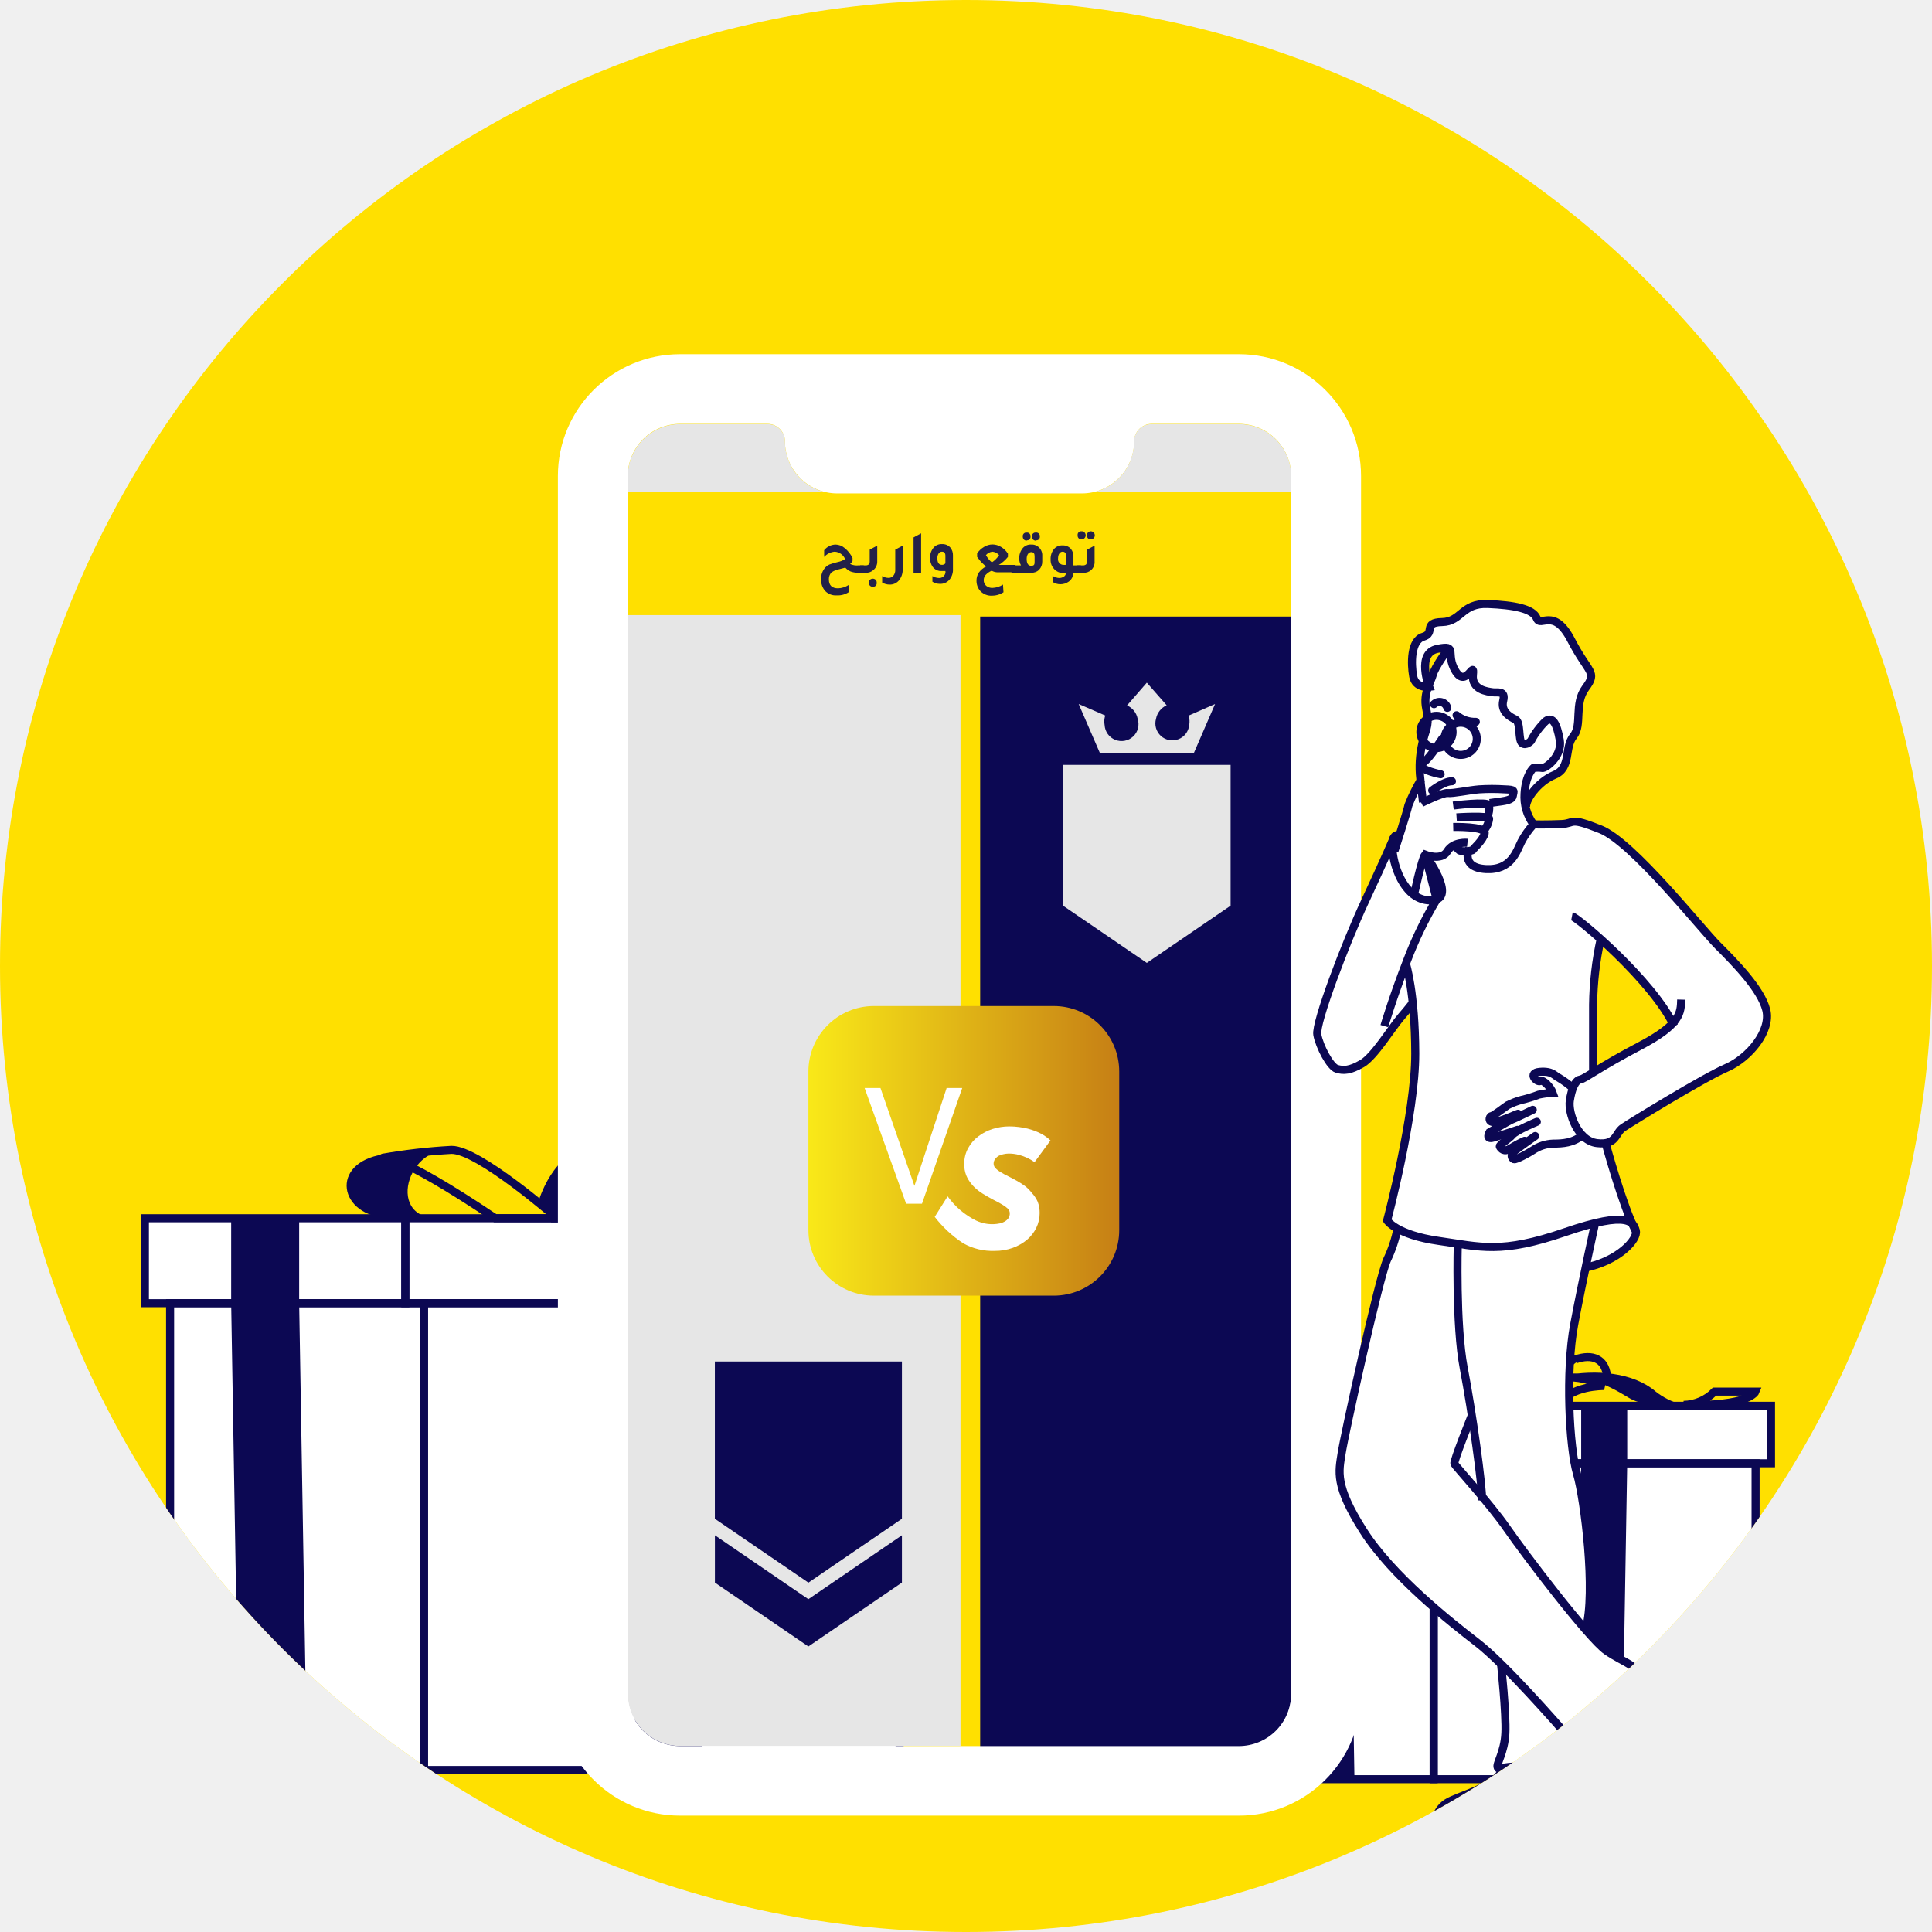
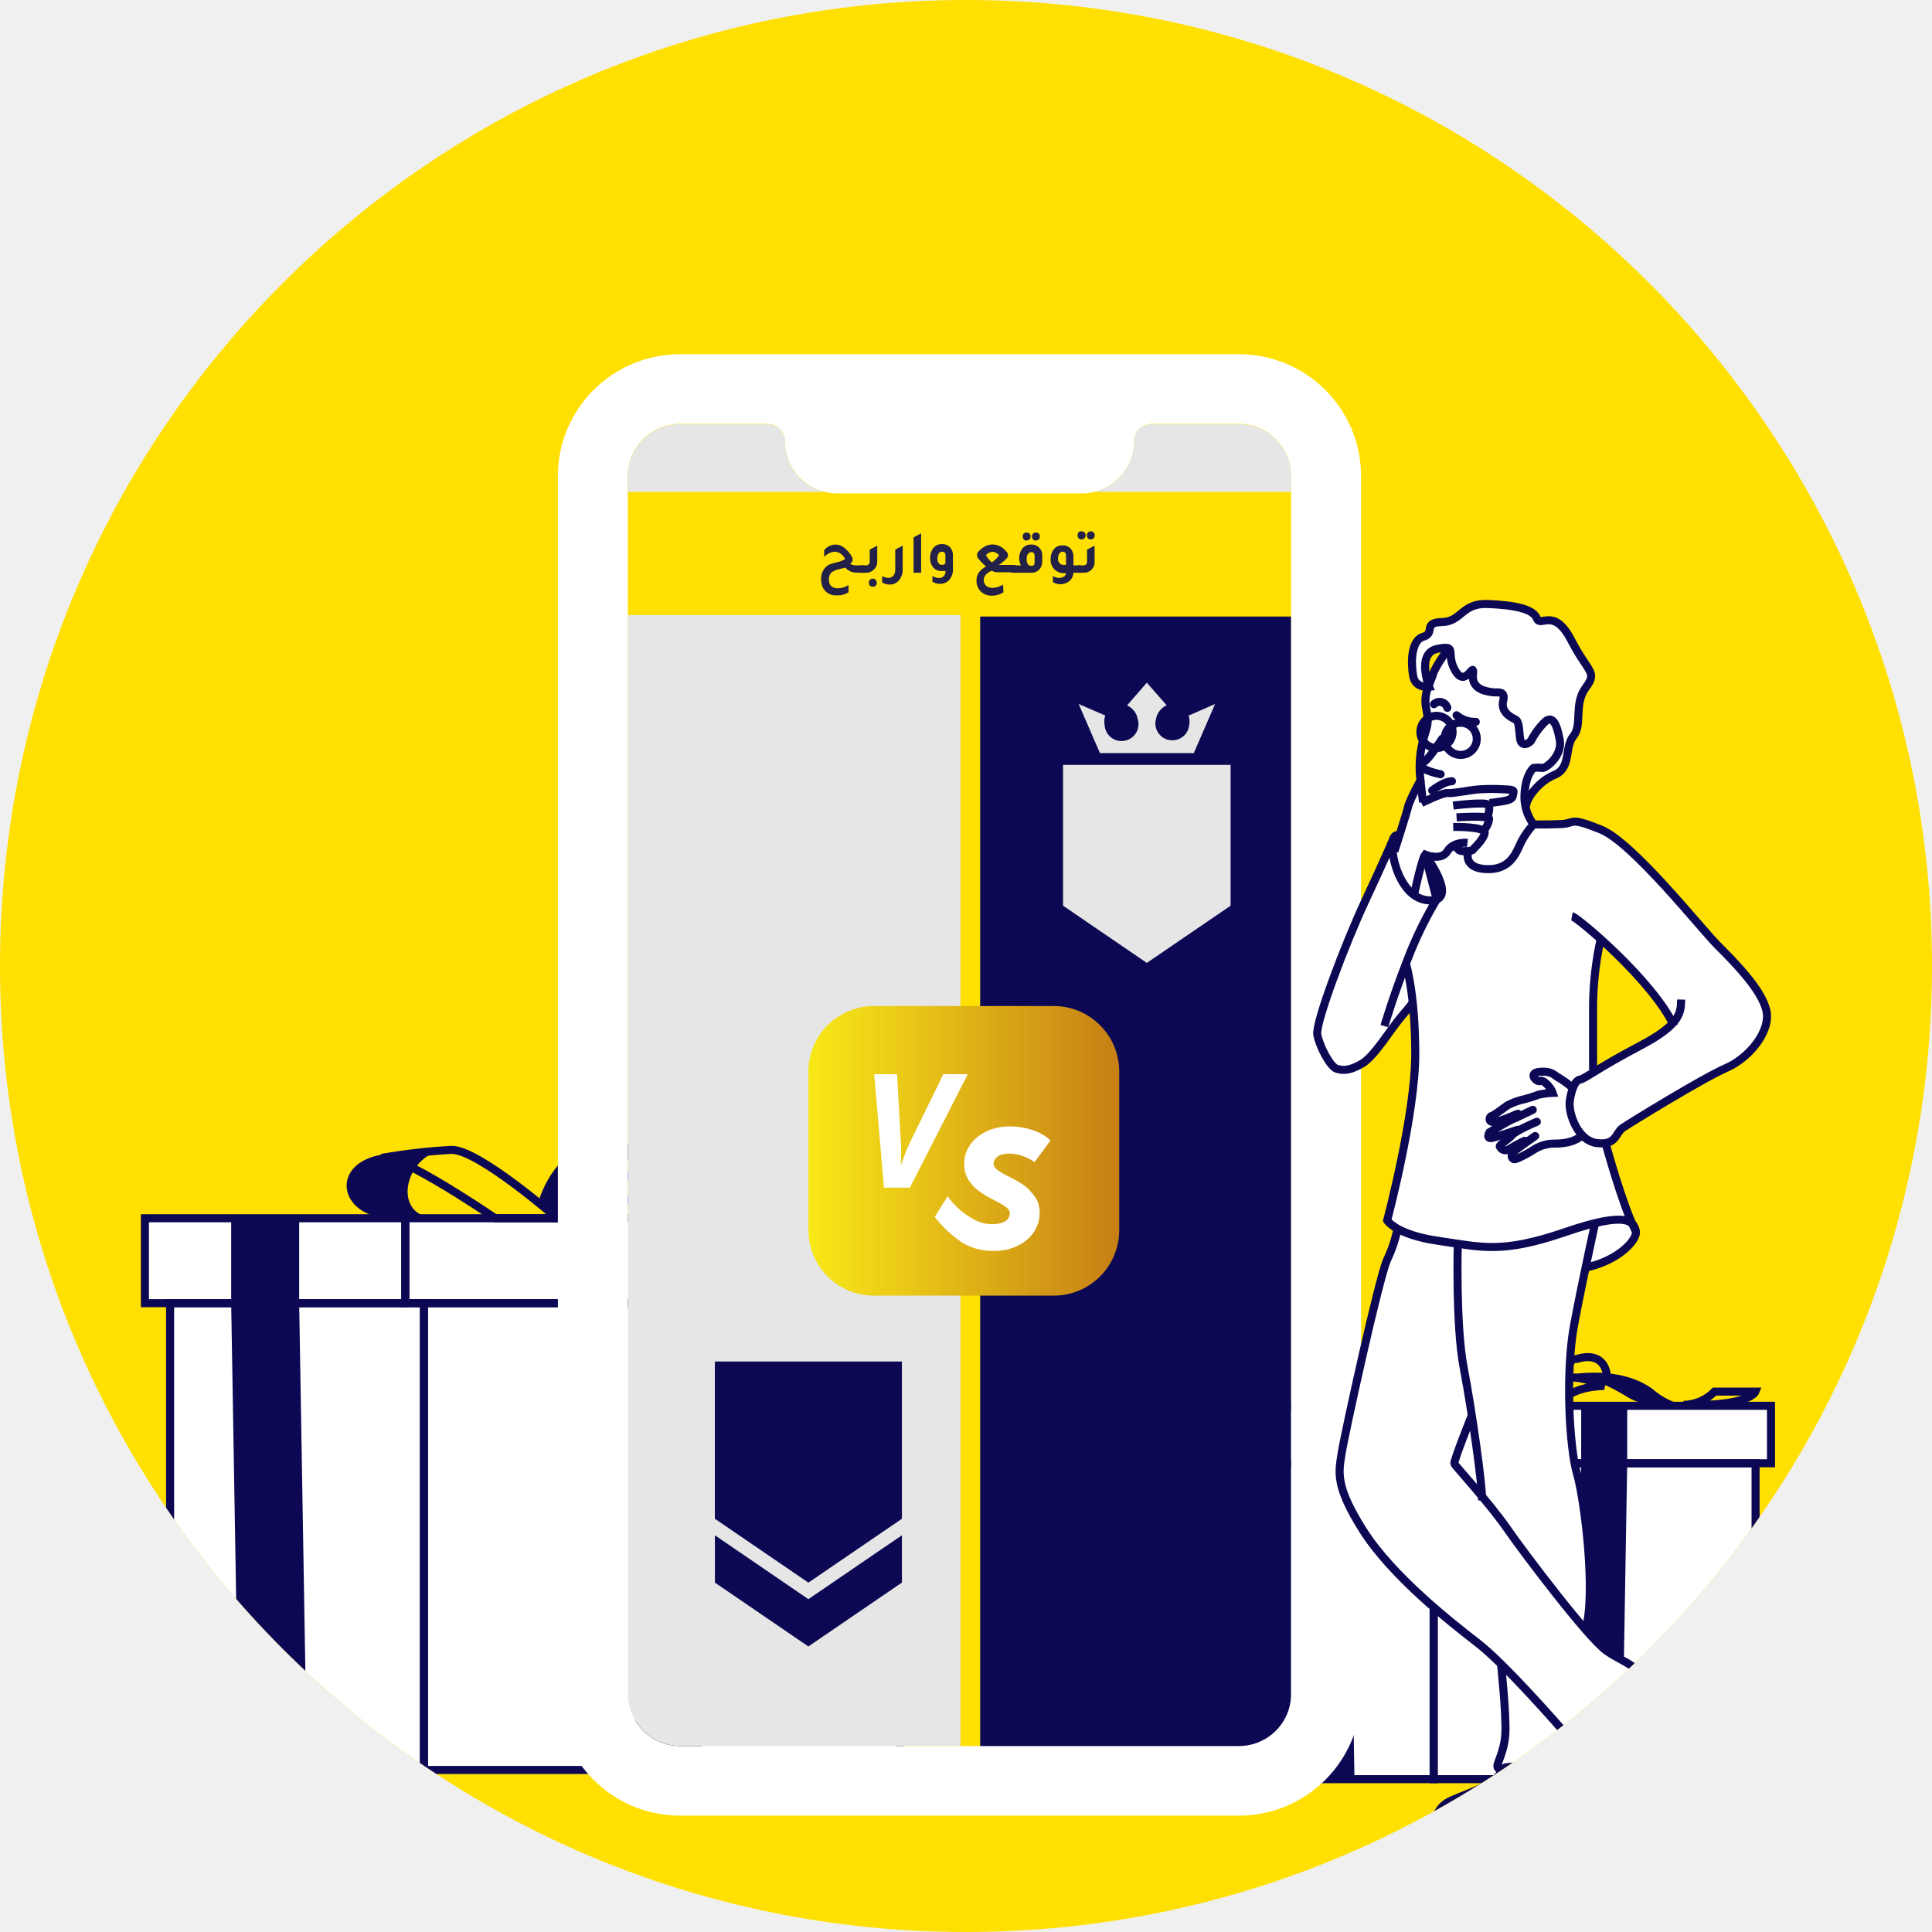
<svg xmlns="http://www.w3.org/2000/svg" xmlns:xlink="http://www.w3.org/1999/xlink" width="120px" height="120px" viewBox="0 0 120 120" version="1.1">
  <defs>
    <circle id="path-1" cx="60" cy="60" r="60" />
    <linearGradient x1="0%" y1="50.009%" x2="100%" y2="50.009%" id="linearGradient-3">
      <stop stop-color="#F9E918" offset="0%" />
      <stop stop-color="#C67F15" offset="100%" />
    </linearGradient>
  </defs>
-   <g id="All-In-One" stroke="none" stroke-width="1" fill="none" fill-rule="evenodd">
+   <g id="Page-1" stroke="none" stroke-width="1" fill="none" fill-rule="evenodd">
    <g id="Arabic_Complete_Flow_Updated_v2-01" transform="translate(-214, -364)">
      <g id="Oval-Copy" transform="translate(30, 354)">
        <g id="Group-9" transform="translate(184, 10)">
          <mask id="mask-2" fill="white">
            <use xlink:href="#path-1" />
          </mask>
          <use id="Mask" fill="#FFE000" xlink:href="#path-1" />
          <g id="App_Illustrations_315x300-02" mask="url(#mask-2)">
            <g transform="translate(9, 22)">
              <polygon id="Path" stroke="none" fill="#FFFFFF" fill-rule="nonzero" points="48.294 53.665 48.294 58.943 46.878 58.943 46.878 87.932 1.568 87.932 1.568 58.943 -4.69204422e-15 58.943 -4.69204422e-15 53.665" />
              <rect id="Rectangle" stroke="#0C0853" stroke-width="0.5" fill="none" x="17.334" y="58.943" width="29.541" height="28.993" />
              <rect id="Rectangle" stroke="#0C0853" stroke-width="0.5" fill="none" x="1.565" y="58.943" width="15.769" height="28.993" />
              <rect id="Rectangle" stroke="#0C0853" stroke-width="0.5" fill="none" x="-2.34602211e-15" y="53.668" width="16.175" height="5.275" />
              <rect id="Rectangle" stroke="#0C0853" stroke-width="0.5" fill="none" x="16.175" y="53.668" width="32.116" height="5.275" />
              <rect id="Rectangle" stroke="none" fill="#0C0853" fill-rule="nonzero" x="30.875" y="53.668" width="4.223" height="5.275" />
              <rect id="Rectangle" stroke="none" fill="#0C0853" fill-rule="nonzero" x="5.359" y="53.668" width="4.223" height="5.275" />
              <polygon id="Path" stroke="none" fill="#0C0853" fill-rule="nonzero" points="34.609 87.932 30.386 87.932 30.875 58.943 35.097 58.943" />
              <polygon id="Path" stroke="none" fill="#0C0853" fill-rule="nonzero" points="5.847 87.932 10.07 87.932 9.582 58.943 5.359 58.943" />
              <path d="M25.602,53.668 C25.602,53.668 20.715,49.39 19.041,49.42 C17.613,49.498 16.191,49.661 14.782,49.907 C14.782,49.907 15.442,49.427 21.762,53.668 L25.602,53.668 Z" id="Path" stroke="#0C0853" stroke-width="0.5" fill="none" />
              <path d="M19.659,49.535 C16.443,48.574 14.802,53.668 18.189,53.668 C18.189,53.668 17.001,53.727 15.188,53.668 C11.998,53.559 11.45,50.216 14.802,49.7 C16.251,49.473 18.275,49.311 19.659,49.535 Z" id="Path" stroke="none" fill="#0C0853" fill-rule="nonzero" />
              <path d="M25.602,53.668 C25.602,53.668 27.487,49.318 32.981,51.855 C32.981,51.855 29.755,51.792 28.811,53.668 L25.602,53.668 Z" id="Path" stroke="#0C0853" stroke-width="0.5" fill="none" />
              <path d="M29.296,50.894 C31.155,50.871 32.991,51.552 35.203,52.911 C37.415,54.27 42.599,53.668 42.599,53.668 C42.599,53.668 39.855,54.175 37.739,52.372 C35.622,50.568 32.205,50.345 29.296,50.894 Z" id="Path" stroke="none" fill="#0C0853" fill-rule="nonzero" />
              <path d="M40.271,53.586 C41.342,53.565 42.361,53.127 43.111,52.365 L46.875,52.365 C46.875,52.365 46.343,53.754 40.271,53.586 Z" id="Path" stroke="#0C0853" stroke-width="0.5" fill="none" />
              <path d="M31.829,49.061 C31.201,48.969 29.788,50.048 29.296,50.894 C29.296,50.894 26.619,51.342 25.605,53.668 L24.43,52.681 C24.43,52.681 25.314,49.39 27.896,49.173 C29.202,49.034 30.517,48.996 31.829,49.061 Z" id="Path" stroke="none" fill="#0C0853" fill-rule="nonzero" />
              <path d="M30.333,49.42 C31.957,48.847 33.037,49.42 33.229,50.828" id="Path" stroke="#0C0853" stroke-width="0.5" fill="none" />
              <polygon id="Path" stroke="none" fill="#FFFFFF" fill-rule="nonzero" points="101 65.313 101 68.883 100.042 68.883 100.042 88.508 69.373 88.508 69.373 68.883 68.313 68.883 68.313 65.313" />
              <rect id="Rectangle" stroke="#0C0853" stroke-width="0.5" fill="none" x="80.047" y="68.887" width="19.995" height="19.621" />
              <rect id="Rectangle" stroke="#0C0853" stroke-width="0.5" fill="none" x="69.373" y="68.887" width="10.675" height="19.621" />
              <rect id="Rectangle" stroke="#0C0853" stroke-width="0.5" fill="none" x="68.313" y="65.316" width="10.949" height="3.57" />
              <rect id="Rectangle" stroke="#0C0853" stroke-width="0.5" fill="none" x="79.261" y="65.316" width="21.739" height="3.57" />
              <rect id="Rectangle" stroke="none" fill="#0C0853" fill-rule="nonzero" x="89.21" y="65.316" width="2.859" height="3.57" />
              <rect id="Rectangle" stroke="none" fill="#0C0853" fill-rule="nonzero" x="71.941" y="65.316" width="2.859" height="3.57" />
              <polygon id="Path" stroke="none" fill="#0C0853" fill-rule="nonzero" points="91.739 88.508 88.879 88.508 89.21 68.883 92.069 68.883" />
              <polygon id="Path" stroke="none" fill="#0C0853" fill-rule="nonzero" points="72.272 88.508 75.128 88.508 74.797 68.883 71.941 68.883" />
              <path d="M85.644,65.316 C85.644,65.316 82.342,62.417 81.203,62.44 C80.236,62.493 79.274,62.603 78.32,62.77 C78.32,62.77 78.769,62.44 83.045,65.316 L85.644,65.316 Z" id="Path" stroke="#0C0853" stroke-width="0.5" fill="none" />
              <path d="M81.609,62.519 C79.433,61.861 78.307,65.316 80.618,65.316 C80.618,65.316 79.816,65.356 78.588,65.316 C76.432,65.244 76.059,62.98 78.327,62.631 C79.411,62.443 80.515,62.405 81.609,62.519 L81.609,62.519 Z" id="Path" stroke="none" fill="#0C0853" fill-rule="nonzero" />
              <path d="M85.644,65.316 C85.644,65.316 86.918,62.371 90.639,64.089 C90.639,64.089 88.453,64.046 87.816,65.316 L85.644,65.316 Z" id="Path" stroke="#0C0853" stroke-width="0.5" fill="none" />
              <path d="M88.14,63.438 C89.398,63.438 90.642,63.878 92.138,64.803 C93.634,65.728 97.147,65.316 97.147,65.316 C95.972,65.492 94.776,65.174 93.845,64.438 C92.422,63.217 90.111,63.062 88.14,63.438 Z" id="Path" stroke="none" fill="#0C0853" fill-rule="nonzero" />
              <path d="M95.572,65.26 C96.296,65.247 96.986,64.95 97.494,64.435 L100.039,64.435 C100.039,64.435 99.679,65.372 95.572,65.26 Z" id="Path" stroke="#0C0853" stroke-width="0.5" fill="none" />
              <path d="M89.857,62.19 C89.431,62.128 88.473,62.849 88.14,63.431 C88.14,63.431 86.327,63.734 85.644,65.31 L84.848,64.652 C84.848,64.652 85.446,62.437 87.195,62.279 C88.079,62.182 88.969,62.152 89.857,62.19 L89.857,62.19 Z" id="Path" stroke="none" fill="#0C0853" fill-rule="nonzero" />
              <path d="M88.843,62.44 C89.942,62.052 90.675,62.44 90.804,63.395" id="Path" stroke="#0C0853" stroke-width="0.5" fill="none" />
              <path d="M71.195,16.295 L71.195,83.292 C71.194,84.153 70.85,84.977 70.239,85.584 C69.628,86.192 68.8,86.532 67.936,86.53 L51.88,86.53 L51.88,16.295 L71.195,16.295 Z" id="Path" stroke="none" fill="#0C0853" fill-rule="nonzero" />
              <path d="M50.658,16.206 L50.658,86.445 L33.245,86.445 C32.383,86.446 31.556,86.105 30.947,85.497 C30.337,84.89 29.995,84.066 29.996,83.207 L29.996,16.206 L50.658,16.206 Z" id="Path" stroke="none" fill="#E6E6E6" fill-rule="nonzero" />
              <rect id="Rectangle" stroke="none" fill="url(#linearGradient-3)" fill-rule="nonzero" x="41.212" y="40.486" width="19.305" height="17.989" rx="4.069" />
-               <text id="V" stroke="none" fill="#FFFFFF" fill-rule="nonzero" font-family="Helvetica" font-size="9.857" font-weight="normal">
-                 <tspan x="44.408" y="52.763">V</tspan>
+               <text id="V" stroke="none" fill="#FFFFFF" fill-rule="nonzero" font-family="MuseoSans-900Italic, Museo Sans" font-size="9.857" font-style="italic" font-weight="bold">
+                 <tspan x="44.408" y="51.763">V</tspan>
              </text>
              <g id="Group_17" stroke="none" stroke-width="1" fill="none" fill-rule="evenodd" transform="translate(25.65116, 0)">
                <path d="M42.292,-5.84509788e-16 L7.594,-5.84509788e-16 C3.4,-5.84509788e-16 9.38408844e-15,3.388 9.38408844e-15,7.568 L9.38408844e-15,7.568 L9.38408844e-15,83.204 C9.38408844e-15,87.383 3.4,90.772 7.594,90.772 L42.292,90.772 C46.486,90.772 49.886,87.383 49.886,83.204 L49.886,7.568 C49.886,3.388 46.486,-5.84509788e-16 42.292,-5.84509788e-16 L42.292,-5.84509788e-16 M45.544,83.21 C45.544,84.07 45.201,84.894 44.592,85.502 C43.982,86.11 43.154,86.451 42.292,86.451 L7.594,86.451 C6.731,86.451 5.904,86.11 5.294,85.502 C4.684,84.894 4.342,84.07 4.342,83.21 L4.342,83.21 L4.342,7.568 C4.342,5.778 5.798,4.327 7.594,4.327 L13.019,4.327 C13.617,4.327 14.102,4.81 14.102,5.406 L14.102,5.406 C14.102,6.266 14.444,7.09 15.054,7.698 C15.664,8.306 16.491,8.647 17.354,8.647 L32.542,8.647 C33.404,8.648 34.231,8.308 34.841,7.7 C35.451,7.093 35.794,6.269 35.794,5.41 L35.794,5.41 C35.794,4.812 36.28,4.327 36.88,4.327 L42.302,4.327 C44.094,4.332 45.544,5.782 45.544,7.568 L45.544,83.21 Z" id="Path_11" fill="#FFFFFF" fill-rule="nonzero" />
                <g id="Predict-and-win" transform="translate(16.34884, 11)" fill="#232148" fill-rule="nonzero">
                  <path d="M2.329,2.116 L2.648,2.116 L2.648,2.573 L2.323,2.573 C2.159,2.579 1.996,2.554 1.842,2.5 C1.712,2.447 1.596,2.363 1.504,2.255 L1.126,2.355 C0.954,2.384 0.789,2.452 0.645,2.553 C0.534,2.668 0.476,2.824 0.483,2.984 C0.483,3.356 0.678,3.541 1.055,3.541 C1.286,3.533 1.51,3.462 1.705,3.336 L1.705,3.787 C1.487,3.925 1.233,3.992 0.977,3.979 C0.712,4 0.451,3.903 0.261,3.714 C0.083,3.515 -0.01,3.253 0.001,2.984 C-0.013,2.707 0.086,2.436 0.274,2.235 C0.348,2.158 0.437,2.097 0.535,2.056 C0.696,1.998 0.861,1.949 1.029,1.91 C1.193,1.879 1.35,1.816 1.491,1.725 C1.378,1.457 1.125,1.279 0.84,1.267 C0.591,1.289 0.359,1.405 0.19,1.592 L0.19,1.174 C0.365,0.957 0.623,0.829 0.899,0.823 C1.106,0.827 1.306,0.904 1.464,1.042 C1.67,1.208 1.837,1.418 1.952,1.658 L1.952,1.844 C1.914,1.915 1.863,1.978 1.803,2.03 C1.967,2.107 2.149,2.137 2.329,2.116 Z" id="Path" />
                  <path d="M2.42,2.573 L2.42,2.116 L2.759,2.116 C2.831,2.123 2.903,2.101 2.96,2.056 C3.005,1.995 3.026,1.92 3.019,1.844 L3.019,1.141 L3.487,0.889 L3.487,1.864 C3.495,2.07 3.409,2.269 3.253,2.401 C3.124,2.521 2.953,2.583 2.778,2.573 L2.42,2.573 Z M3.214,3.442 C3.147,3.447 3.081,3.423 3.032,3.376 C2.989,3.324 2.965,3.258 2.967,3.19 C2.964,3.124 2.988,3.06 3.032,3.011 C3.133,2.917 3.288,2.917 3.389,3.011 C3.436,3.061 3.459,3.128 3.454,3.197 C3.462,3.257 3.444,3.317 3.406,3.364 C3.368,3.41 3.312,3.439 3.253,3.442 L3.214,3.442 Z" id="Shape" />
                  <path d="M5.067,2.341 C5.079,2.599 4.996,2.853 4.833,3.051 C4.687,3.223 4.471,3.318 4.248,3.309 C4.088,3.308 3.931,3.264 3.793,3.183 L3.793,2.779 C3.907,2.848 4.037,2.887 4.17,2.892 C4.29,2.9 4.408,2.851 4.488,2.759 C4.572,2.652 4.614,2.518 4.605,2.381 L4.605,1.141 L5.067,0.889 L5.067,2.341 Z" id="Path" />
                  <polygon id="Path" points="5.743 2.573 5.743 0.379 6.212 0.127 6.212 2.573" />
                  <path d="M7.72,2.467 L7.486,2.467 C7.271,2.48 7.064,2.383 6.933,2.209 C6.822,2.053 6.765,1.864 6.771,1.672 C6.756,1.43 6.836,1.191 6.992,1.009 C7.125,0.861 7.316,0.783 7.512,0.796 C7.709,0.785 7.901,0.866 8.032,1.015 C8.14,1.152 8.196,1.324 8.189,1.499 L8.189,2.315 C8.208,2.571 8.126,2.824 7.961,3.018 C7.81,3.186 7.593,3.276 7.369,3.263 C7.208,3.262 7.051,3.216 6.914,3.13 L6.914,2.779 C7.036,2.854 7.175,2.895 7.317,2.898 C7.525,2.914 7.706,2.758 7.727,2.547 C7.728,2.52 7.726,2.493 7.72,2.467 Z M7.72,1.519 C7.72,1.353 7.649,1.267 7.506,1.267 C7.422,1.265 7.343,1.308 7.298,1.38 C7.242,1.469 7.215,1.573 7.22,1.678 C7.22,1.95 7.317,2.083 7.506,2.083 C7.588,2.088 7.667,2.054 7.72,1.99 L7.72,1.519 Z" id="Shape" />
                  <path d="M11.329,3.787 C11.116,3.927 10.868,4.001 10.614,3.999 C10.348,4.012 10.089,3.911 9.899,3.72 C9.735,3.541 9.646,3.303 9.652,3.057 C9.651,2.886 9.698,2.718 9.788,2.573 C9.91,2.408 10.068,2.274 10.25,2.182 C10.06,2.039 9.893,1.867 9.756,1.672 L9.691,1.592 L9.691,1.373 C9.802,1.207 9.949,1.069 10.12,0.969 C10.279,0.87 10.461,0.818 10.647,0.816 C10.832,0.819 11.014,0.872 11.173,0.969 C11.346,1.072 11.493,1.215 11.603,1.387 L11.603,1.592 C11.442,1.789 11.251,1.957 11.037,2.089 L12.077,2.089 L12.077,2.547 L10.972,2.547 C10.84,2.547 10.71,2.513 10.595,2.447 C10.452,2.507 10.323,2.598 10.217,2.713 C10.141,2.803 10.099,2.918 10.1,3.037 C10.098,3.169 10.153,3.295 10.25,3.382 C10.362,3.475 10.503,3.522 10.647,3.515 C10.877,3.506 11.102,3.436 11.297,3.309 L11.329,3.787 Z M10.608,1.93 C10.785,1.812 10.938,1.659 11.056,1.479 C10.948,1.359 10.8,1.283 10.64,1.267 C10.484,1.283 10.34,1.359 10.237,1.479 C10.33,1.653 10.456,1.807 10.608,1.93 L10.608,1.93 Z" id="Shape" />
                  <path d="M11.824,2.573 L11.824,2.116 L12.415,2.116 C12.344,1.989 12.305,1.845 12.305,1.698 C12.297,1.456 12.378,1.219 12.532,1.035 C12.666,0.888 12.857,0.81 13.053,0.823 C13.238,0.813 13.418,0.884 13.548,1.018 C13.679,1.153 13.747,1.337 13.736,1.526 L13.736,1.871 C13.741,2.063 13.671,2.249 13.54,2.388 C13.409,2.518 13.229,2.585 13.046,2.573 L11.824,2.573 Z M12.773,0.584 C12.706,0.583 12.641,0.557 12.591,0.511 C12.548,0.46 12.525,0.394 12.526,0.326 C12.519,0.268 12.534,0.209 12.57,0.163 C12.605,0.117 12.657,0.087 12.715,0.08 L12.773,0.08 C12.831,0.075 12.889,0.094 12.933,0.132 C12.977,0.171 13.004,0.227 13.007,0.286 L13.007,0.326 C13.014,0.392 12.991,0.457 12.943,0.502 C12.896,0.548 12.831,0.568 12.767,0.558 L12.773,0.584 Z M13.261,1.546 C13.261,1.38 13.196,1.294 13.053,1.294 C12.91,1.294 12.767,1.433 12.767,1.711 C12.767,1.99 12.858,2.142 13.046,2.142 C13.235,2.142 13.261,2.063 13.261,1.897 L13.261,1.546 Z M13.345,0.584 C13.278,0.583 13.213,0.557 13.163,0.511 C13.123,0.458 13.1,0.393 13.098,0.326 C13.091,0.268 13.107,0.209 13.142,0.163 C13.178,0.117 13.23,0.087 13.287,0.08 L13.345,0.08 C13.404,0.073 13.464,0.091 13.509,0.13 C13.555,0.169 13.583,0.225 13.586,0.286 L13.586,0.326 C13.593,0.392 13.569,0.457 13.522,0.502 C13.475,0.548 13.409,0.568 13.345,0.558 L13.345,0.584 Z" id="Shape" />
                  <path d="M16.135,2.116 L16.135,2.573 L15.673,2.573 C15.666,2.793 15.557,2.997 15.381,3.124 C15.228,3.232 15.046,3.29 14.861,3.289 C14.698,3.288 14.538,3.243 14.399,3.157 L14.399,2.779 C14.521,2.854 14.66,2.895 14.802,2.898 C14.901,2.897 14.998,2.867 15.082,2.812 C15.155,2.766 15.203,2.687 15.212,2.6 L15.023,2.6 C14.811,2.591 14.611,2.497 14.467,2.338 C14.323,2.179 14.247,1.968 14.256,1.751 C14.243,1.509 14.322,1.272 14.477,1.088 C14.61,0.941 14.801,0.863 14.997,0.876 C15.194,0.865 15.385,0.945 15.517,1.095 C15.625,1.231 15.681,1.403 15.673,1.579 L15.673,2.116 L16.135,2.116 Z M15.212,1.519 C15.212,1.353 15.14,1.267 14.997,1.267 C14.854,1.267 14.717,1.406 14.717,1.685 C14.704,1.777 14.728,1.871 14.783,1.946 C14.838,2.02 14.92,2.07 15.01,2.083 L15.043,2.083 C15.099,2.089 15.156,2.089 15.212,2.083 L15.212,1.519 Z" id="Shape" />
                  <path d="M15.914,2.573 L15.914,2.116 L16.259,2.116 C16.331,2.123 16.403,2.101 16.46,2.056 C16.505,1.995 16.526,1.92 16.519,1.844 L16.519,1.141 L16.987,0.889 L16.987,1.864 C17.002,2.066 16.925,2.264 16.779,2.401 C16.65,2.521 16.479,2.583 16.304,2.573 L15.914,2.573 Z M16.181,0.505 C16.12,0.51 16.06,0.491 16.014,0.451 C15.967,0.411 15.938,0.354 15.934,0.293 L15.934,0.253 C15.924,0.194 15.939,0.133 15.975,0.086 C16.01,0.038 16.064,0.007 16.122,0.001 L16.181,0.001 C16.246,-0.005 16.31,0.02 16.356,0.067 C16.405,0.115 16.433,0.181 16.433,0.249 C16.433,0.318 16.405,0.384 16.356,0.432 C16.311,0.481 16.247,0.508 16.181,0.505 L16.181,0.505 Z M16.753,0.505 C16.688,0.51 16.623,0.486 16.577,0.438 C16.531,0.388 16.506,0.322 16.506,0.253 C16.506,0.114 16.616,0.001 16.753,0.001 C16.889,0.001 17,0.114 17,0.253 C17,0.392 16.889,0.505 16.753,0.505 L16.753,0.505 Z" id="Shape" />
                </g>
              </g>
              <path d="M71.199,7.568 L71.199,8.555 L59.005,8.555 C60.44,8.187 61.442,6.896 61.439,5.419 C61.439,5.134 61.552,4.86 61.755,4.659 C61.957,4.457 62.232,4.343 62.518,4.343 L67.95,4.343 C69.738,4.345 71.189,5.786 71.199,7.568 L71.199,7.568 Z" id="Path" stroke="none" fill="#E6E6E6" fill-rule="nonzero" />
              <path d="M29.996,7.568 L29.996,8.555 L42.19,8.555 C40.753,8.189 39.751,6.897 39.756,5.419 C39.756,5.134 39.642,4.859 39.439,4.657 C39.236,4.456 38.96,4.343 38.673,4.343 L33.245,4.343 C31.457,4.345 30.005,5.786 29.996,7.568 L29.996,7.568 Z" id="Path" stroke="none" fill="#E6E6E6" fill-rule="nonzero" />
              <path d="M55.089,52.095 C54.964,51.933 54.819,51.787 54.657,51.661 C54.491,51.541 54.318,51.431 54.139,51.332 C53.96,51.233 53.789,51.141 53.62,51.059 C53.452,50.976 53.29,50.894 53.168,50.812 C53.047,50.746 52.935,50.663 52.838,50.565 C52.763,50.491 52.719,50.391 52.715,50.285 C52.713,50.178 52.747,50.072 52.811,49.986 C52.873,49.904 52.95,49.836 53.039,49.785 C53.133,49.738 53.233,49.705 53.336,49.687 C53.435,49.664 53.536,49.652 53.637,49.65 C53.859,49.648 54.082,49.675 54.297,49.733 C54.471,49.78 54.641,49.842 54.805,49.917 C54.964,49.992 55.115,50.082 55.258,50.183 L56.248,48.834 C56.063,48.66 55.854,48.512 55.628,48.397 C55.522,48.344 55.403,48.291 55.271,48.239 C55.136,48.189 54.99,48.143 54.829,48.1 C54.654,48.059 54.478,48.026 54.3,48.002 C54.096,47.975 53.889,47.961 53.683,47.962 C53.336,47.962 52.99,48.016 52.659,48.12 C52.336,48.221 52.034,48.377 51.765,48.581 C51.503,48.777 51.286,49.027 51.131,49.315 C50.966,49.617 50.883,49.958 50.89,50.302 C50.886,50.538 50.926,50.772 51.008,50.993 C51.09,51.191 51.201,51.375 51.339,51.539 C51.47,51.701 51.621,51.845 51.788,51.97 C51.952,52.091 52.124,52.201 52.303,52.299 C52.478,52.401 52.649,52.497 52.818,52.582 C52.986,52.668 53.148,52.75 53.267,52.829 C53.387,52.895 53.498,52.977 53.597,53.072 C53.671,53.145 53.715,53.242 53.719,53.346 C53.726,53.462 53.693,53.578 53.627,53.675 C53.565,53.757 53.486,53.826 53.396,53.875 C53.305,53.928 53.207,53.966 53.105,53.987 C52.605,54.093 52.083,54.031 51.623,53.81 C50.92,53.46 50.314,52.944 49.859,52.306 L49.057,53.582 C49.553,54.227 50.155,54.783 50.837,55.228 C51.431,55.559 52.105,55.72 52.785,55.695 C53.166,55.699 53.545,55.635 53.904,55.507 C54.226,55.392 54.526,55.222 54.789,55.004 C55.031,54.798 55.228,54.545 55.367,54.26 C55.505,53.975 55.577,53.662 55.575,53.346 C55.579,53.108 55.538,52.871 55.456,52.648 C55.365,52.445 55.241,52.258 55.089,52.095 Z" id="Path" stroke="none" fill="#FFFFFF" fill-rule="nonzero" />
              <polygon id="Path" stroke="none" fill="#E6E6E6" fill-rule="nonzero" points="57.028 25.508 57.028 34.254 62.231 37.808 67.435 34.254 67.435 25.508" />
              <path d="M64.826,22.448 C64.888,22.639 64.901,22.843 64.863,23.04 C64.823,23.436 64.562,23.775 64.189,23.916 C63.816,24.057 63.395,23.977 63.102,23.708 C62.808,23.439 62.692,23.027 62.802,22.645 C62.871,22.274 63.118,21.961 63.463,21.806 L62.231,20.401 L61.003,21.816 C61.35,21.968 61.597,22.283 61.663,22.655 C61.789,23.043 61.679,23.469 61.379,23.747 C61.08,24.025 60.646,24.105 60.266,23.952 C59.887,23.799 59.631,23.441 59.609,23.033 C59.571,22.836 59.584,22.632 59.649,22.441 L57.998,21.727 L59.319,24.777 L65.15,24.777 L66.47,21.727 L64.826,22.448 Z" id="Path" stroke="none" fill="#E6E6E6" fill-rule="nonzero" />
              <polygon id="Path" stroke="none" fill="#0C0853" fill-rule="nonzero" points="35.401 62.566 35.401 72.332 41.212 76.3 47.02 72.332 47.02 62.566" />
              <polygon id="Path" stroke="none" fill="#0C0853" fill-rule="nonzero" points="41.209 77.327 35.404 73.358 35.404 76.297 41.209 80.265 47.02 76.297 47.02 73.358" />
              <path d="M99.755,39.035 C99.755,39.035 95.635,34.428 93.224,31.813 C90.814,29.197 88.932,29.042 88.932,29.042 L88.391,29.121 L87.024,29.197 L86.132,29.17 L85.786,28.298 C85.663,27.176 87.106,26.324 87.106,26.324 C88.377,25.814 88.278,25.11 88.278,25.11 C88.331,24.271 88.86,23.445 88.939,23.096 C89.018,22.747 88.873,21.418 89.447,20.707 C90.022,19.996 89.721,19.7 89.721,19.7 C89.721,19.7 88.622,17.887 88.117,17.068 C87.611,16.248 86.684,16.568 86.684,16.568 L86.542,16.528 C86.374,16.262 86.139,16.043 85.862,15.893 C83.422,15.235 82.464,15.643 82.464,15.643 L80.988,16.564 C80.988,16.564 79.895,16.512 79.869,16.857 C79.842,17.203 79.74,17.397 79.251,17.604 C78.763,17.811 78.74,18.558 78.697,19.526 C78.654,20.493 79.294,20.612 79.294,20.612 L79.806,20.677 C79.42,21.141 79.529,21.536 79.631,22.303 C79.696,22.747 79.648,23.2 79.489,23.619 C79.233,24.359 79.121,25.141 79.159,25.923 L79.218,26.475 L78.585,27.683 L77.977,29.805 L77.71,29.868 C77.455,30.036 76.878,31.572 76.878,31.572 C75.656,34.07 73.866,38.594 73.866,38.594 L72.919,41.487 L72.807,42.283 C72.982,42.768 73.182,43.244 73.407,43.708 C73.552,44.013 73.798,44.26 74.104,44.405 C75.068,44.566 75.907,43.829 75.907,43.829 L76.864,42.714 L78.703,40.335 C78.703,40.335 78.898,41.059 78.875,44.122 C78.852,47.186 77.145,53.665 77.145,53.665 L77.257,53.925 L77.828,54.333 C77.828,54.556 76.891,57.008 76.891,57.008 C76.891,57.008 75.59,62.312 74.655,66.55 C73.721,70.788 74.325,70.344 74.325,70.344 C74.454,71.532 76.475,74.197 76.475,74.197 C77.69,75.859 80.572,78.274 80.572,78.274 C81.668,79.077 84.122,81.236 84.122,81.236 C84.94,85.744 84.122,87.198 83.989,87.55 C83.857,87.902 84.32,87.82 84.32,87.82 C84.32,87.82 84.026,88.807 82.137,89.383 C80.249,89.959 80.196,90.788 80.196,90.788 C79.866,92.019 80.731,91.913 80.731,91.913 C81.193,92.187 84.151,91.726 84.151,91.726 C84.151,91.726 87.123,91.196 87.757,91.199 C87.916,91.222 88.078,91.171 88.195,91.061 C88.313,90.951 88.374,90.794 88.361,90.633 L88.401,90.12 C89.041,90.16 89.005,89.627 89.005,89.627 C88.906,89.336 88.831,89.038 88.78,88.735 C88.602,87.916 88.843,86.481 88.843,86.481 C88.997,86.653 89.138,86.835 89.266,87.027 C89.503,87.379 89.728,87.244 89.728,87.244 L90.058,87.063 L90.834,88.896 C90.834,88.896 90.728,89.455 90.623,90.38 C90.517,91.305 91.141,91.548 91.227,91.578 C91.313,91.607 92.581,91.706 93.132,90.92 C93.47,90.414 93.667,89.828 93.703,89.222 L93.558,87.751 C93.558,87.751 93.37,85.872 93.356,85.675 C93.343,85.477 93.33,83.773 93.399,83.223 C93.469,82.674 93.277,82.503 93.04,82.447 C92.866,82.419 92.688,82.429 92.518,82.476 C92.663,82.337 92.733,82.137 92.708,81.937 C92.682,81.738 92.564,81.562 92.389,81.463 L90.646,80.436 L89.47,79.219 C89.82,77.646 89.731,77.287 89.655,74.398 C89.563,72.426 89.257,70.47 88.741,68.564 L88.457,65.385 C88.1,62.648 89.427,56.745 89.427,56.745 C91.408,56.294 92.349,55.234 92.534,54.826 C92.655,54.623 92.628,54.365 92.468,54.191 L91.636,52.029 L90.794,49.262 L90.646,49.028 L91.21,48.788 C91.384,48.446 91.649,48.158 91.976,47.956 C91.976,47.956 97.107,44.784 98.055,44.432 C98.663,44.19 99.209,43.818 99.656,43.342 C101.948,41.154 99.755,39.035 99.755,39.035 Z M79.75,20.575 L79.694,20.398 C79.034,18.131 80.546,18.196 80.856,18.233 L80.909,18.233 L80.982,18.259 C80.694,18.387 79.75,20.575 79.75,20.575 Z M94.496,41.941 L93.092,42.842 L89.962,44.619 C89.768,38.561 90.5,36.324 90.5,36.324 L91.821,37.64 L93.337,39.285 L94.509,40.858 L94.908,41.549 L94.496,41.941 Z" id="Shape" stroke="none" fill="#FFFFFF" fill-rule="nonzero" />
              <path d="M88.638,34.909 C88.985,34.975 93.673,38.917 94.981,41.733" id="Path" stroke="#0C0853" stroke-width="0.5" fill="none" />
              <path d="M95.42,40.085 C95.397,40.884 95.42,41.618 92.845,42.971 C90.269,44.323 89.444,45.007 89.143,45.053 C88.843,45.1 88.615,45.626 88.503,46.37 C88.391,47.113 88.985,48.867 90.203,49.002 C91.422,49.137 91.306,48.383 91.811,48.041 C92.316,47.699 96.797,44.948 98.223,44.33 C99.65,43.711 101.026,42.026 100.706,40.733 C100.386,39.44 98.775,37.805 97.695,36.725 C96.615,35.646 92.412,30.312 90.408,29.512 C88.404,28.713 88.869,29.144 87.994,29.183 C87.12,29.223 86.248,29.206 86.248,29.206 C85.95,29.531 85.695,29.892 85.492,30.282 C85.191,30.878 84.871,32.069 83.283,31.98 C81.695,31.892 82.249,30.697 82.249,30.697" id="Path" stroke="#0C0853" stroke-width="0.5" fill="none" />
              <path d="M79.285,27.877 C79.285,27.877 80.605,27.219 80.919,27.258 C81.233,27.298 82.273,27.074 82.87,27.028 C83.398,26.994 83.927,26.994 84.455,27.028 C85.168,27.051 85.01,27.117 84.963,27.439 C84.917,27.762 84.204,27.769 83.537,27.877" id="Path" stroke="#0C0853" stroke-width="0.5" fill="none" />
              <path d="M81.262,28.035 C81.262,28.035 83.398,27.762 83.491,28.012 C83.521,28.27 83.481,28.531 83.375,28.769" id="Path" stroke="#0C0853" stroke-width="0.5" fill="none" />
              <path d="M81.47,28.769 C81.47,28.769 83.537,28.631 83.491,28.861 C83.454,29.146 83.325,29.411 83.124,29.618" id="Path" stroke="#0C0853" stroke-width="0.5" fill="none" />
              <path d="M81.262,29.364 C81.262,29.364 83.306,29.318 83.217,29.753 C83.128,30.187 82.504,30.717 82.481,30.786 C82.457,30.855 81.721,30.944 81.606,30.786 L81.275,30.457" id="Path" stroke="#0C0853" stroke-width="0.5" fill="none" />
              <path d="M79.285,26.387 C78.972,26.905 78.703,27.449 78.482,28.012 C78.413,28.381 77.607,30.875 77.607,30.875" id="Path" stroke="#0C0853" stroke-width="0.5" fill="none" />
              <path d="M78.802,33.695 C78.802,33.695 79.308,31.335 79.516,31.082 C79.516,31.082 80.526,31.493 80.896,30.875 C81.266,30.256 82.147,30.348 82.147,30.348" id="Path" stroke="#0C0853" stroke-width="0.5" fill="none" />
              <path d="M76.986,41.733 C76.986,41.733 77.492,39.993 78.4,37.656 C78.899,36.342 79.513,35.073 80.235,33.866 L79.516,31.082 C79.516,31.082 81.559,33.83 79.951,33.922 C78.344,34.014 77.584,32 77.492,30.809 C77.399,29.618 77.918,29.901 77.918,29.901" id="Path" stroke="#0C0853" stroke-width="0.5" fill="none" />
              <path d="M77.587,29.996 C77.587,29.996 77.033,31.312 75.791,33.968 C74.55,36.623 72.691,41.536 72.82,42.26 C72.948,42.984 73.625,44.274 74.038,44.389 C74.451,44.504 74.844,44.501 75.603,44.06 C76.362,43.619 77.439,41.842 78.013,41.177 C78.588,40.513 78.796,40.213 78.796,40.213" id="Path" stroke="#0C0853" stroke-width="0.5" fill="none" />
              <path d="M78.324,37.857 C78.324,37.857 78.895,39.647 78.905,43.428 C78.915,47.209 77.158,53.803 77.158,53.803 C77.158,53.803 77.723,54.698 80.354,55.073 C82.986,55.448 84.227,55.899 88.226,54.524 C92.224,53.148 92.465,53.941 92.604,54.454 C92.742,54.968 91.534,56.346 89.365,56.758" id="Path" stroke="#0C0853" stroke-width="0.5" fill="none" />
              <path d="M90.421,36.324 C90.124,37.664 89.966,39.031 89.949,40.404 L89.949,44.455" id="Path" stroke="#0C0853" stroke-width="0.5" fill="none" />
              <path d="M90.732,49.028 C90.732,49.028 91.811,52.993 92.604,54.471" id="Path" stroke="#0C0853" stroke-width="0.5" fill="none" />
              <path d="M90.078,53.964 C90.078,53.964 89.328,57.337 88.777,60.256 C88.226,63.174 88.467,67.883 88.949,69.532 C89.431,71.18 90.121,76.919 89.5,79.153" id="Path" stroke="#0C0853" stroke-width="0.5" fill="none" />
              <path d="M81.546,55.257 C81.546,55.257 81.401,60.295 81.916,62.977 C82.431,65.659 83.088,70.328 83.055,71.203" id="Path" stroke="#0C0853" stroke-width="0.5" fill="none" />
              <path d="M82.418,65.909 C82.418,65.909 81.262,68.781 81.332,68.919 C81.401,69.058 83.537,71.394 84.607,72.94 C85.677,74.487 89.655,79.742 90.778,80.532 C91.9,81.321 93.224,81.598 92.604,82.42 C91.983,83.243 92.501,85.24 91.534,85.961 C90.567,86.682 89.916,87.336 89.606,87.3 C89.295,87.264 89.18,86.751 88.46,85.925 C87.74,85.099 84.472,81.358 82.781,80.051 C81.091,78.745 77.469,75.895 75.676,73.075 C73.883,70.255 74.16,69.4 74.332,68.268 C74.504,67.136 76.643,57.376 77.158,56.241 C77.452,55.627 77.668,54.98 77.802,54.313" id="Path" stroke="#0C0853" stroke-width="0.5" fill="none" />
              <path d="M84.231,81.354 C84.231,81.354 84.561,84.447 84.501,85.652 C84.442,86.856 83.917,87.563 84.019,87.774 C84.122,87.985 84.382,87.837 84.511,87.774 C85.084,87.685 85.669,87.723 86.225,87.886 C86.743,88.09 88.179,90.153 88.46,90.153 C88.741,90.153 89.259,90.084 88.916,89.189 C88.572,88.294 88.876,86.455 88.876,86.455" id="Path" stroke="#0C0853" stroke-width="0.5" fill="none" />
              <path d="M92.762,82.48 C92.762,82.48 93.604,82.295 93.396,83.44 C93.188,84.586 93.512,87.448 93.697,88.662 C93.831,89.569 93.562,90.489 92.96,91.183 C92.66,91.433 91.375,91.986 90.87,91.367 C90.365,90.749 90.87,88.962 90.87,88.962 L90.078,87.06" id="Path" stroke="#0C0853" stroke-width="0.5" fill="none" />
              <path d="M84.303,87.975 C83.692,89.097 81.583,89.511 80.85,89.992 C80.117,90.472 79.975,91.479 80.344,91.802 C80.714,92.124 82.619,91.94 82.94,91.917 C83.26,91.894 87.308,91.321 87.928,91.206 C88.549,91.091 88.318,90.449 88.46,90.153" id="Path" stroke="#0C0853" stroke-width="0.5" fill="none" />
              <path d="M86.248,29.203 C85.839,28.649 85.642,27.968 85.693,27.282 C85.763,26.09 86.245,25.699 86.245,25.699 C86.428,25.674 86.613,25.674 86.796,25.699 C86.981,25.745 88.061,24.968 87.879,23.958 C87.697,22.948 87.44,22.471 87.004,22.79 C86.634,23.148 86.325,23.564 86.089,24.021 C86.089,24.021 85.789,24.35 85.538,24.159 C85.287,23.968 85.469,22.843 85.122,22.685 C84.775,22.527 84.204,22.188 84.366,21.523 C84.528,20.858 83.996,21.043 83.706,20.997 C83.415,20.951 82.385,20.862 82.487,19.898 C82.59,18.934 82.061,20.776 81.401,19.677 C80.741,18.578 81.606,18.032 80.275,18.302 C78.944,18.572 79.767,20.661 79.767,20.661 C79.767,20.661 78.915,20.776 78.776,20.003 C78.637,19.23 78.614,17.782 79.397,17.552 C80.179,17.321 79.344,16.66 80.566,16.637 C81.787,16.614 81.781,15.446 83.415,15.515 C85.049,15.584 86.221,15.811 86.453,16.406 C86.684,17.002 87.509,15.676 88.589,17.759 C89.668,19.842 90.24,19.707 89.487,20.72 C88.734,21.734 89.302,23.024 88.727,23.721 C88.153,24.419 88.612,25.695 87.555,26.127 C86.499,26.558 85.693,27.739 85.796,28.167" id="Path" stroke="#0C0853" stroke-width="0.5" fill="none" />
              <path d="M80.896,18.371 C80.896,18.371 80.113,19.447 79.998,19.904 C79.882,20.362 79.377,21.026 79.585,22.013 C79.793,23.001 79.608,23.182 79.423,23.866 C79.218,24.589 79.14,25.341 79.192,26.09 C79.261,26.867 79.387,27.824 79.387,27.824" id="Path" stroke="#0C0853" stroke-width="0.5" fill="none" />
              <path d="M80.896,21.967 C80.851,21.797 80.718,21.663 80.548,21.616 C80.377,21.568 80.194,21.614 80.067,21.737" id="Path" stroke="#0C0853" stroke-width="0.5" fill="none" stroke-linecap="round" />
              <path d="M81.47,22.425 C81.804,22.704 82.23,22.851 82.665,22.836" id="Path" stroke="#0C0853" stroke-width="0.5" fill="none" stroke-linecap="round" />
              <ellipse id="Oval" stroke="#0C0853" stroke-width="0.5" fill="none" stroke-linecap="round" cx="81.725" cy="23.889" rx="1" ry="1" />
              <ellipse id="Oval" stroke="#0C0853" stroke-width="0.5" fill="none" stroke-linecap="round" cx="80.223" cy="23.461" rx="1" ry="1" />
              <path d="M80.569,23.889 C80.569,23.889 79.819,25.057 79.496,25.287 C79.172,25.518 79.261,25.699 79.677,25.86 C79.938,25.96 80.206,26.037 80.48,26.09" id="Path" stroke="#0C0853" stroke-width="0.5" fill="none" stroke-linecap="round" />
              <path d="M79.955,27.097 C79.955,27.097 80.678,26.525 81.183,26.525" id="Path" stroke="#0C0853" stroke-width="0.5" fill="none" stroke-linecap="round" />
              <path d="M88.638,45.534 C88.381,45.311 88.105,45.112 87.813,44.938 C87.582,44.846 87.443,44.504 86.641,44.573 C85.838,44.642 86.479,45.254 86.664,45.142 C86.849,45.03 87.324,45.534 87.443,45.879 C87.15,45.891 86.858,45.929 86.571,45.991 C86.22,46.126 85.859,46.236 85.492,46.32 C85.197,46.4 84.912,46.51 84.64,46.649 C84.524,46.718 83.745,47.334 83.63,47.324 C83.514,47.314 83.329,47.864 84.065,47.637 C84.802,47.409 85.168,47.199 85.284,47.176" id="Path" stroke="#0C0853" stroke-width="0.5" fill="none" stroke-linecap="round" />
              <path d="M86.202,46.932 C86.202,46.932 85.02,47.505 84.881,47.551 C84.742,47.597 83.514,48.328 83.514,48.328 C83.514,48.328 83.233,48.811 83.762,48.657 C84.29,48.502 85.254,48.176 85.254,48.176" id="Path" stroke="#0C0853" stroke-width="0.5" fill="none" stroke-linecap="round" />
              <path d="M86.456,47.676 C86.456,47.676 85.158,48.216 84.934,48.489 C84.709,48.762 84.089,49.107 84.158,49.223 C84.227,49.338 84.412,49.588 84.802,49.338 C85.089,49.158 85.388,48.998 85.696,48.857" id="Path" stroke="#0C0853" stroke-width="0.5" fill="none" stroke-linecap="round" />
              <path d="M86.354,48.561 C86.354,48.561 85.274,49.315 85.033,49.519 C84.792,49.723 84.897,49.956 85.033,50.002 C85.168,50.048 85.977,49.598 86.205,49.446 C86.578,49.191 87.017,49.047 87.469,49.032 C88.067,49.032 88.708,48.989 89.272,48.522" id="Path" stroke="#0C0853" stroke-width="0.5" fill="none" stroke-linecap="round" />
            </g>
          </g>
        </g>
      </g>
    </g>
  </g>
</svg>
